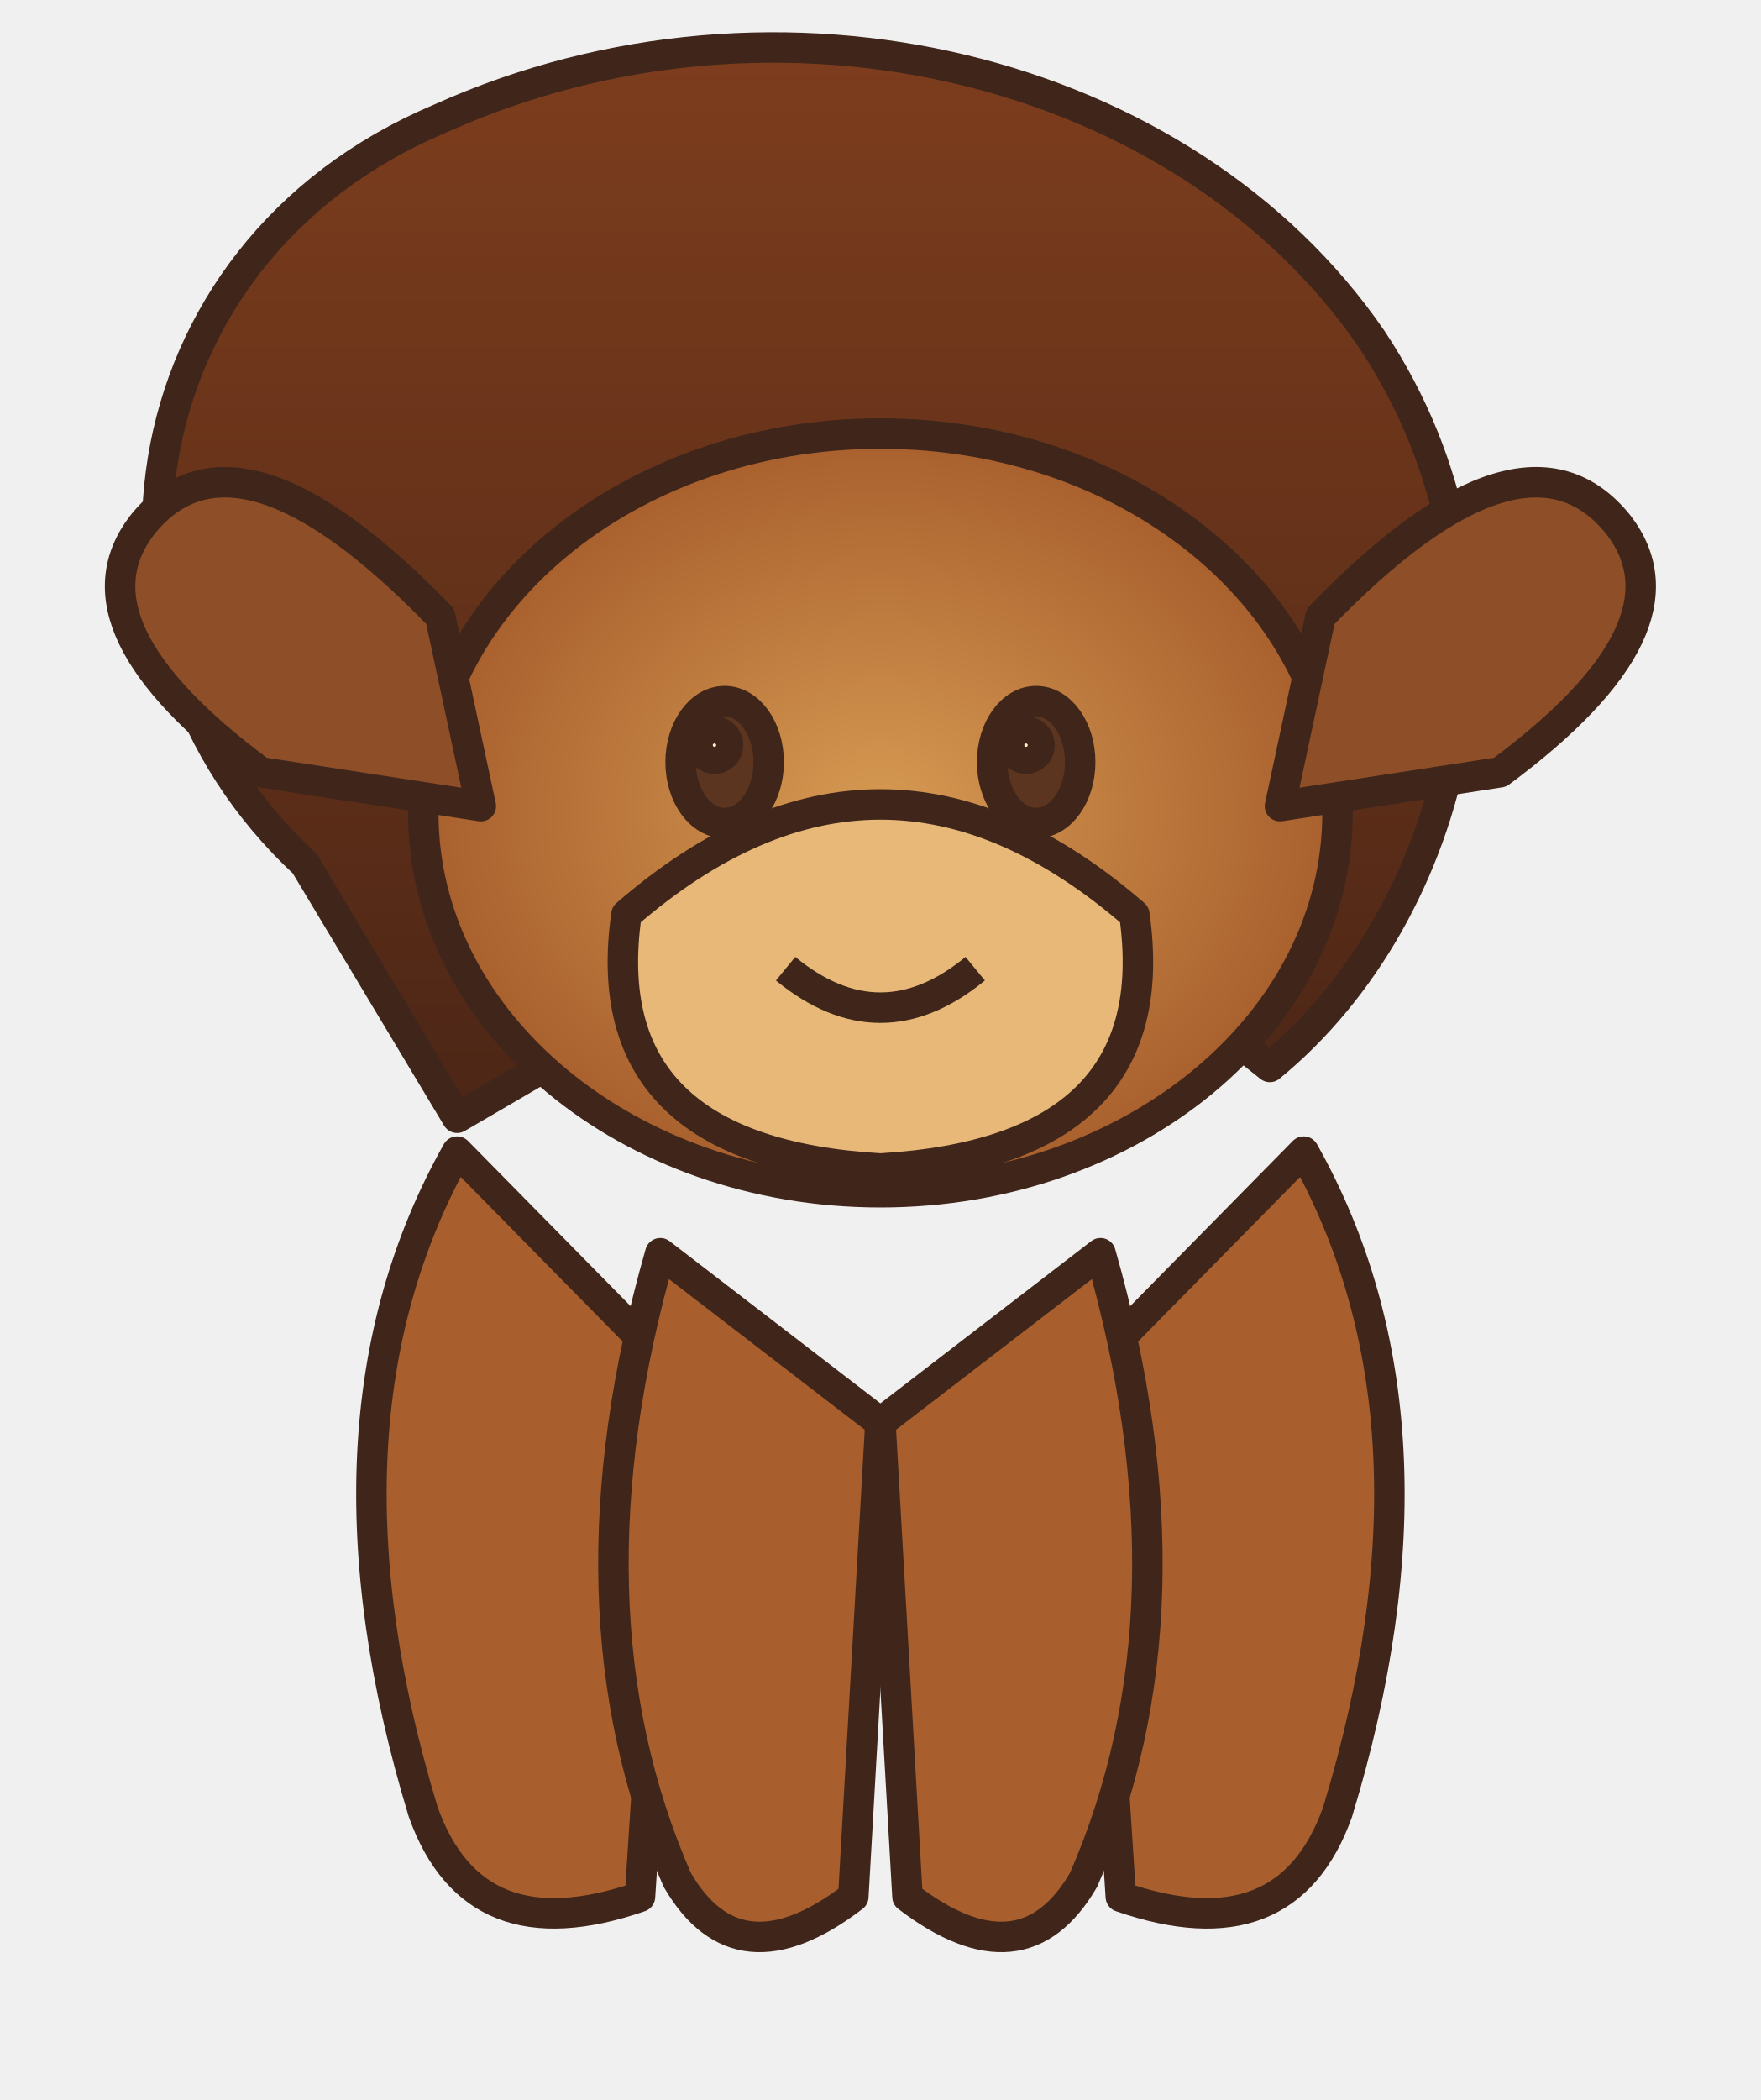
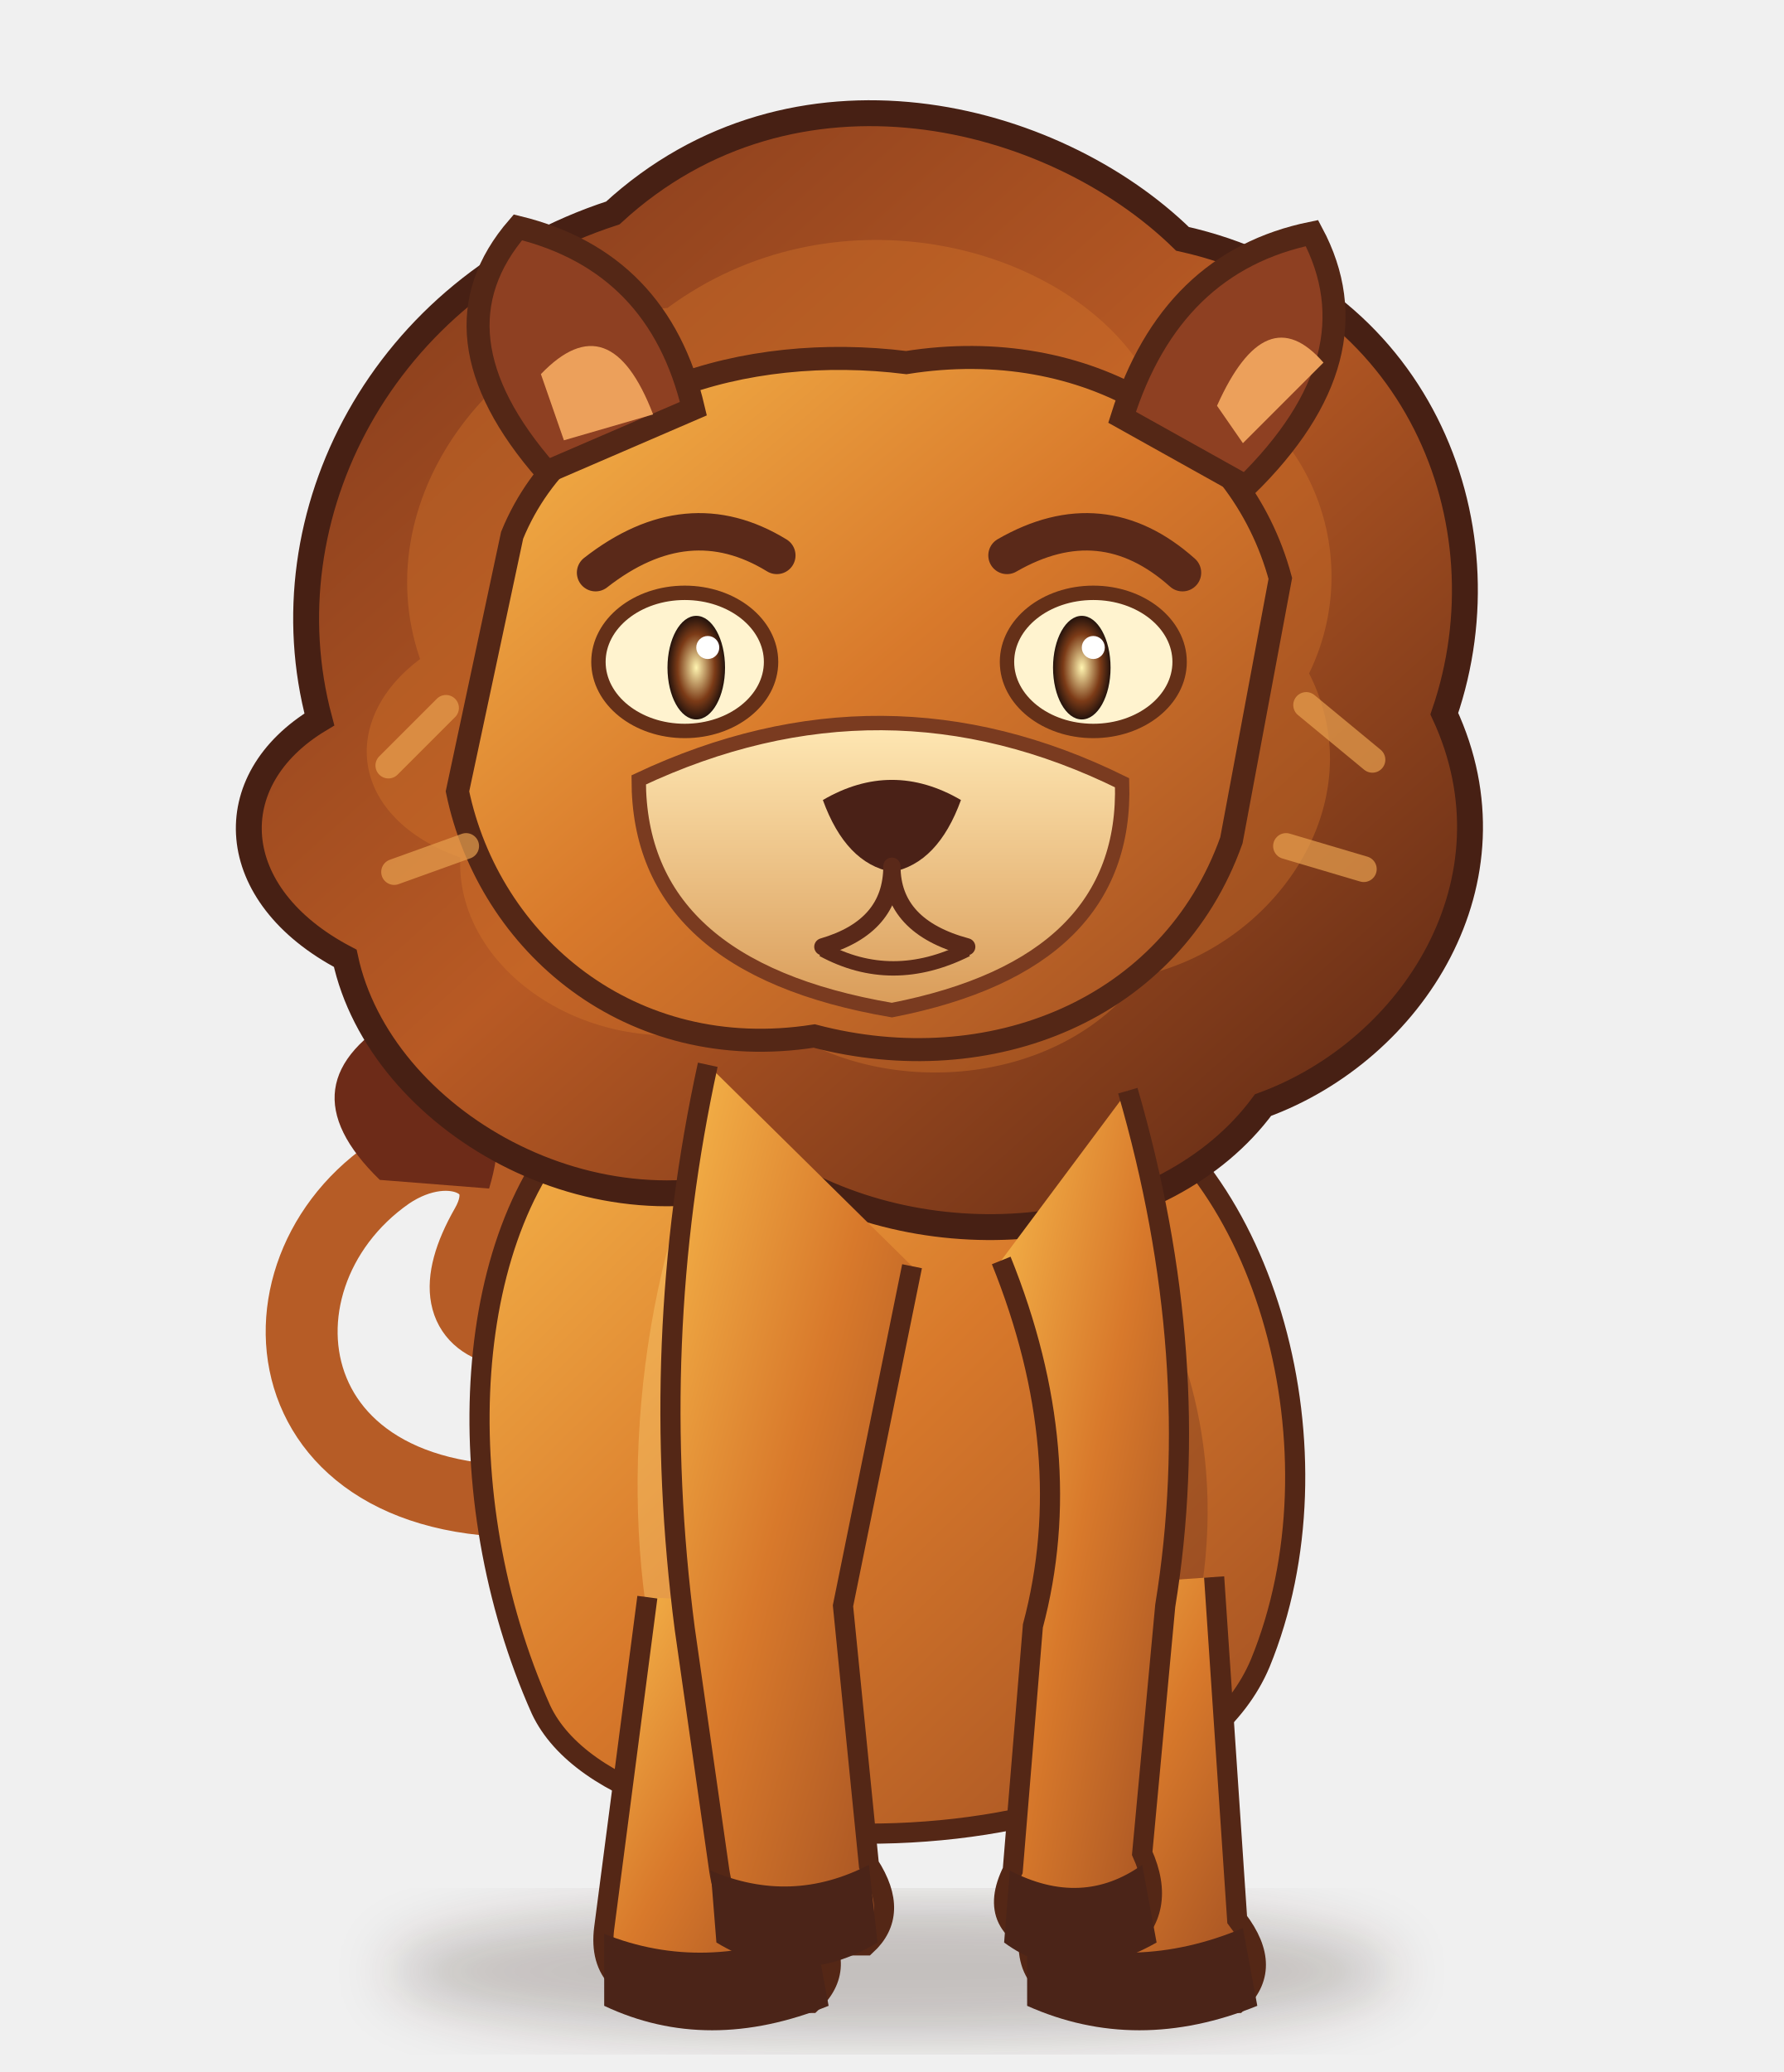
- <svg xmlns="http://www.w3.org/2000/svg" viewBox="0 0 520 620">
+ <svg xmlns="http://www.w3.org/2000/svg" width="620" height="720" viewBox="0 0 620 720">
  <defs>
-     <radialGradient id="fur">
-       <stop stop-color="#d69a52" />
-       <stop offset="1" stop-color="#a85f2d" />
+     <linearGradient id="fur" x1="0" y1="0" x2="1" y2="1">
+       <stop stop-color="#F7B84B" />
+       <stop offset=".48" stop-color="#D8792B" />
+       <stop offset="1" stop-color="#9E4D22" />
+     </linearGradient>
+     <linearGradient id="mane" x1="0" y1="0" x2="1" y2="1">
+       <stop stop-color="#7A351B" />
+       <stop offset=".5" stop-color="#B85A24" />
+       <stop offset="1" stop-color="#542313" />
+     </linearGradient>
+     <linearGradient id="cream" x1="0" y1="0" x2="0" y2="1">
+       <stop stop-color="#FFE8B4" />
+       <stop offset="1" stop-color="#D99B58" />
+     </linearGradient>
+     <radialGradient id="eye">
+       <stop stop-color="#FFF4B0" />
+       <stop offset=".65" stop-color="#7C3B17" />
+       <stop offset="1" stop-color="#24130D" />
    </radialGradient>
-     <linearGradient id="mane" x2="0" y2="1">
-       <stop stop-color="#7d3d1d" />
-       <stop offset="1" stop-color="#4c2616" />
-     </linearGradient>
+     <filter id="shadow">
+       <feGaussianBlur stdDeviation="10" />
+     </filter>
  </defs>
-   <g stroke="#40261a" stroke-width="9" stroke-linejoin="round">
-     <path fill="url(#mane)" d="M90 255C20 190 35 75 130 35C230-10 350 20 405 100C455 175 430 270 375 315L325 275L195 295L135 330z" />
-     <ellipse fill="url(#fur)" cx="260" cy="240" rx="135" ry="112" />
-     <path fill="#e7b878" d="M185 270q75-65 150 0 10 70-75 75-85-5-75-75z" />
-     <ellipse fill="#5b351f" cx="214" cy="225" rx="13" ry="18" />
-     <ellipse fill="#5b351f" cx="306" cy="225" rx="13" ry="18" />
-     <circle fill="#fff4d0" cx="211" cy="220" r="4" />
-     <circle fill="#fff4d0" cx="303" cy="220" r="4" />
-     <path fill="none" d="M232 286q28 23 56 0" />
-     <path fill="#8e4e28" d="M130 182Q70 120 42 155q-23 30 35 73l65 10z" />
-     <path fill="#8e4e28" d="M390 182q60-62 88-27 23 30-35 73l-65 10z" />
-     <path fill="#a85f2d" d="M135 340q-45 80-10 195 15 42 64 25l10-155z" />
-     <path fill="#a85f2d" d="M385 340q45 80 10 195-15 42-64 25l-10-155z" />
-     <path fill="#a85f2d" d="M195 370q-30 105 5 185 18 31 52 5l8-140z" />
-     <path fill="#a85f2d" d="M325 370q30 105-5 185-18 31-52 5l-8-140z" />
-   </g>
+   <ellipse cx="310" cy="685" rx="175" ry="24" fill="#29160f" opacity=".22" filter="url(#shadow)" />
+   <path d="M205 520 C95 535 82 445 135 408 C157 393 181 405 169 426 C145 468 185 473 235 447" fill="none" stroke="#B65C26" stroke-width="25" stroke-linecap="round" />
+   <path d="M132 410 q-35-34 8-58 q43 18 30 61" fill="#6D2B18" />
+   <path d="M205 385 C160 425 155 520 188 594 C216 654 406 654 438 578 C468 505 440 405 382 377 C333 354 251 354 205 385Z" fill="url(#fur)" stroke="#542716" stroke-width="7" />
+   <path d="M245 425 C225 490 228 566 250 612" fill="none" stroke="#FFD77A" stroke-width="20" opacity=".35" />
+   <path d="M380 432 C420 485 418 553 391 605" fill="none" stroke="#71351D" stroke-width="18" opacity=".35" />
+   <path d="M225 555 L210 670 Q207 693 236 696 L282 696 Q295 684 283 668 L276 558" fill="url(#fur)" stroke="#542716" stroke-width="7" />
+   <path d="M365 552 L358 670 Q354 694 383 696 L430 696 Q443 684 430 667 L422 548" fill="url(#fur)" stroke="#542716" stroke-width="7" />
+   <path d="M210 672 q35 14 73-2 l5 27 q-42 17-78 0Z" fill="#4B2418" />
+   <path d="M357 672 q37 14 75-2 l5 27 q-42 17-80 0Z" fill="#4B2418" />
+   <path d="M111 250 C92 179 133 100 213 74 C276 16 366 39 411 83 C492 101 525 181 502 248 C529 306 491 365 439 384 C405 430 327 440 272 407 C207 433 132 389 120 333 C78 311 76 271 111 250Z" fill="url(#mane)" stroke="#472014" stroke-width="9" />
+   <path d="M146 229 C126 171 176 111 232 107 C289 65 366 84 395 125 C451 132 477 189 455 234 C478 279 443 329 397 339 C368 379 303 383 266 353 C213 375 158 340 160 298 C121 284 118 250 146 229Z" fill="#D7772A" opacity=".38" />
+   <path d="M178 186 C198 137 259 119 315 126 C378 116 431 149 445 201 L428 292 C407 351 344 376 283 360 C219 370 170 328 159 275Z" fill="url(#fur)" stroke="#542716" stroke-width="8" />
+   <path d="M190 164 Q148 116 180 79 Q229 91 241 142Z" fill="#8E4022" stroke="#542716" stroke-width="8" />
+   <path d="M390 145 Q407 91 456 81 Q479 124 433 169Z" fill="#8E4022" stroke="#542716" stroke-width="8" />
+   <path d="M188 130 q24-25 39 14 l-31 9Z M423 141 q17-38 37-15 l-28 28Z" fill="#ECA05B" />
+   <path d="M222 271 Q307 231 390 272 Q392 335 310 351 Q222 336 222 271Z" fill="url(#cream)" stroke="#7A3B20" stroke-width="5" />
+   <ellipse cx="238" cy="230" rx="30" ry="24" fill="#FFF3CF" stroke="#653018" stroke-width="5" />
+   <ellipse cx="380" cy="230" rx="30" ry="24" fill="#FFF3CF" stroke="#653018" stroke-width="5" />
+   <ellipse cx="242" cy="232" rx="10" ry="18" fill="url(#eye)" />
+   <ellipse cx="376" cy="232" rx="10" ry="18" fill="url(#eye)" />
+   <circle cx="246" cy="225" r="4" fill="white" />
+   <circle cx="380" cy="225" r="4" fill="white" />
+   <path d="M207 199 Q239 174 270 193" fill="none" stroke="#5A2919" stroke-width="13" stroke-linecap="round" />
+   <path d="M350 193 Q383 174 411 199" fill="none" stroke="#5A2919" stroke-width="13" stroke-linecap="round" />
+   <path d="M286 278 Q310 264 334 278 Q326 300 310 303 Q294 300 286 278Z" fill="#4A2117" />
+   <path d="M310 301 Q310 322 286 329 M310 301 Q310 322 336 329" fill="none" stroke="#5A2919" stroke-width="6" stroke-linecap="round" />
+   <path d="M286 330 Q310 343 336 330" fill="none" stroke="#5A2919" stroke-width="5" />
+   <path d="M246 370 Q225 466 238 566 L250 650 Q254 676 281 676 L301 676 Q313 665 302 648 L293 558 L317 440" fill="url(#fur)" stroke="#542716" stroke-width="7" />
+   <path d="M348 438 Q375 505 359 565 L352 650 Q342 670 365 677 L391 676 Q406 664 397 644 L405 558 Q419 472 392 379" fill="url(#fur)" stroke="#542716" stroke-width="7" />
+   <path d="M247 650 q28 12 55-2 l3 27 q-28 17-56 0Z M351 650 q25 13 46-2 l5 27 q-30 17-53 0Z" fill="#4B2418" />
+   <path d="M155 246 l-20 20 M162 294 l-25 9 M454 245 l23 19 M447 294 l27 8" stroke="#E8A04E" stroke-width="9" stroke-linecap="round" opacity=".7" />
</svg>
